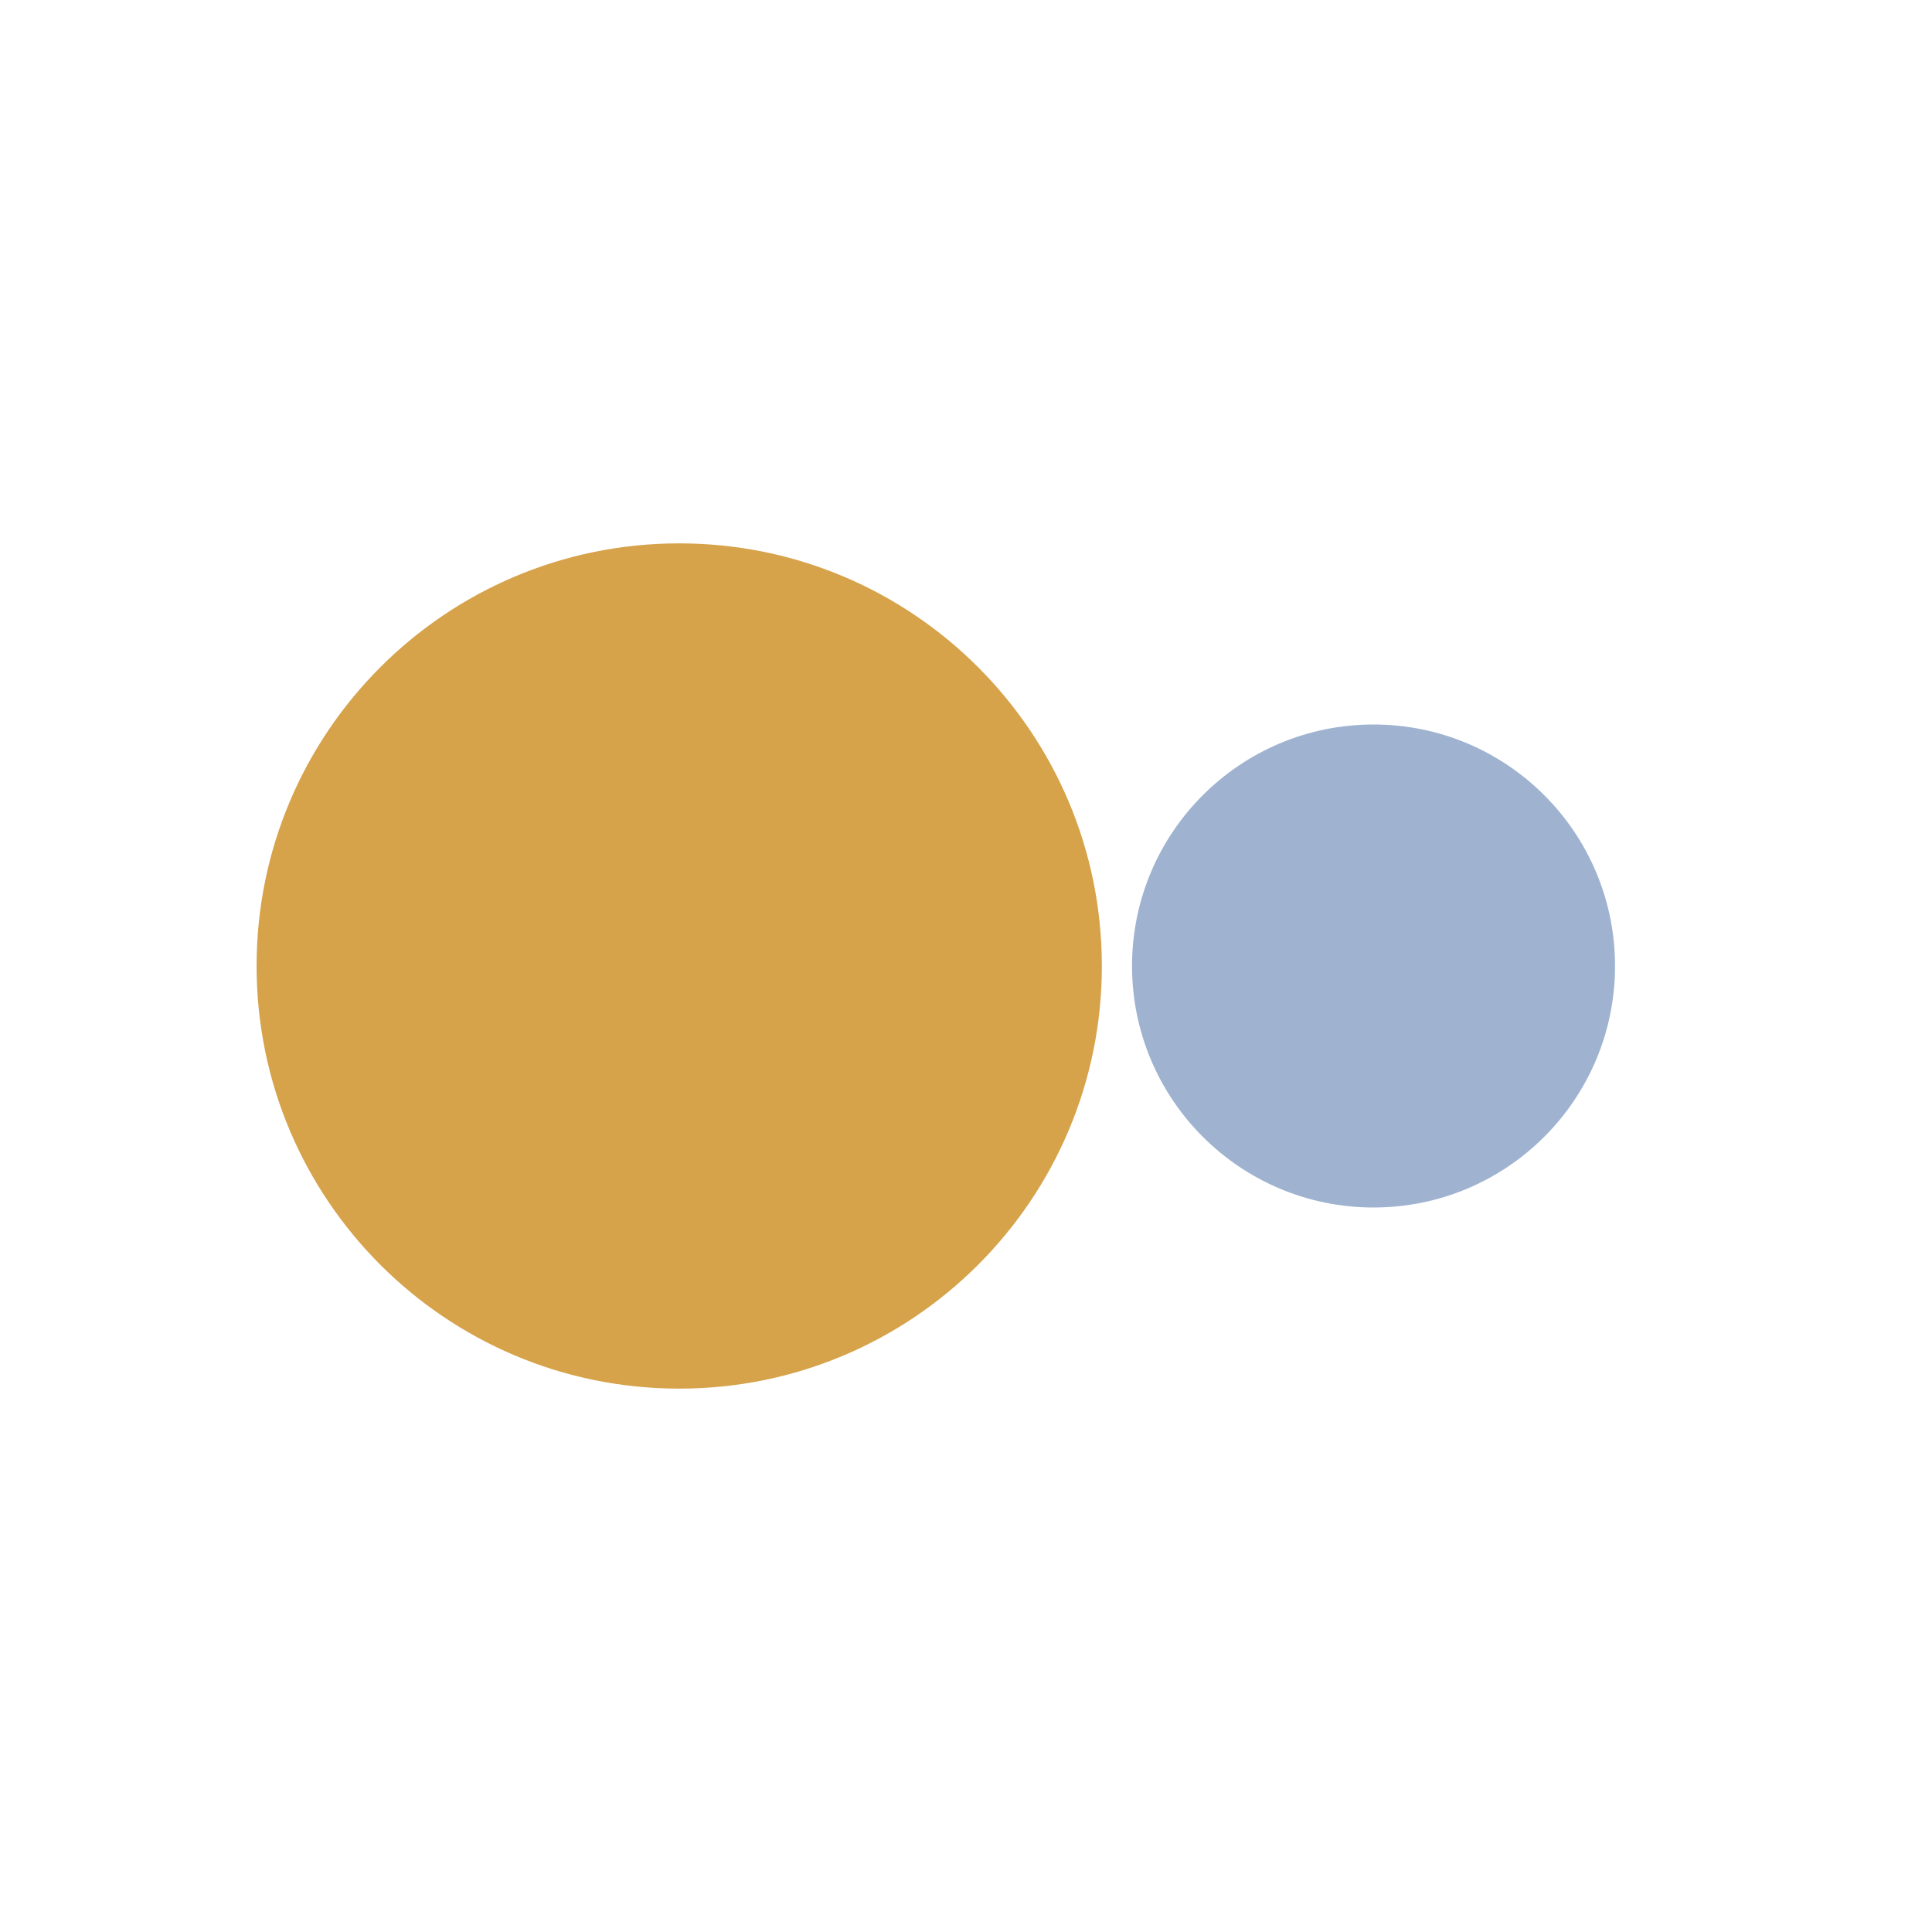
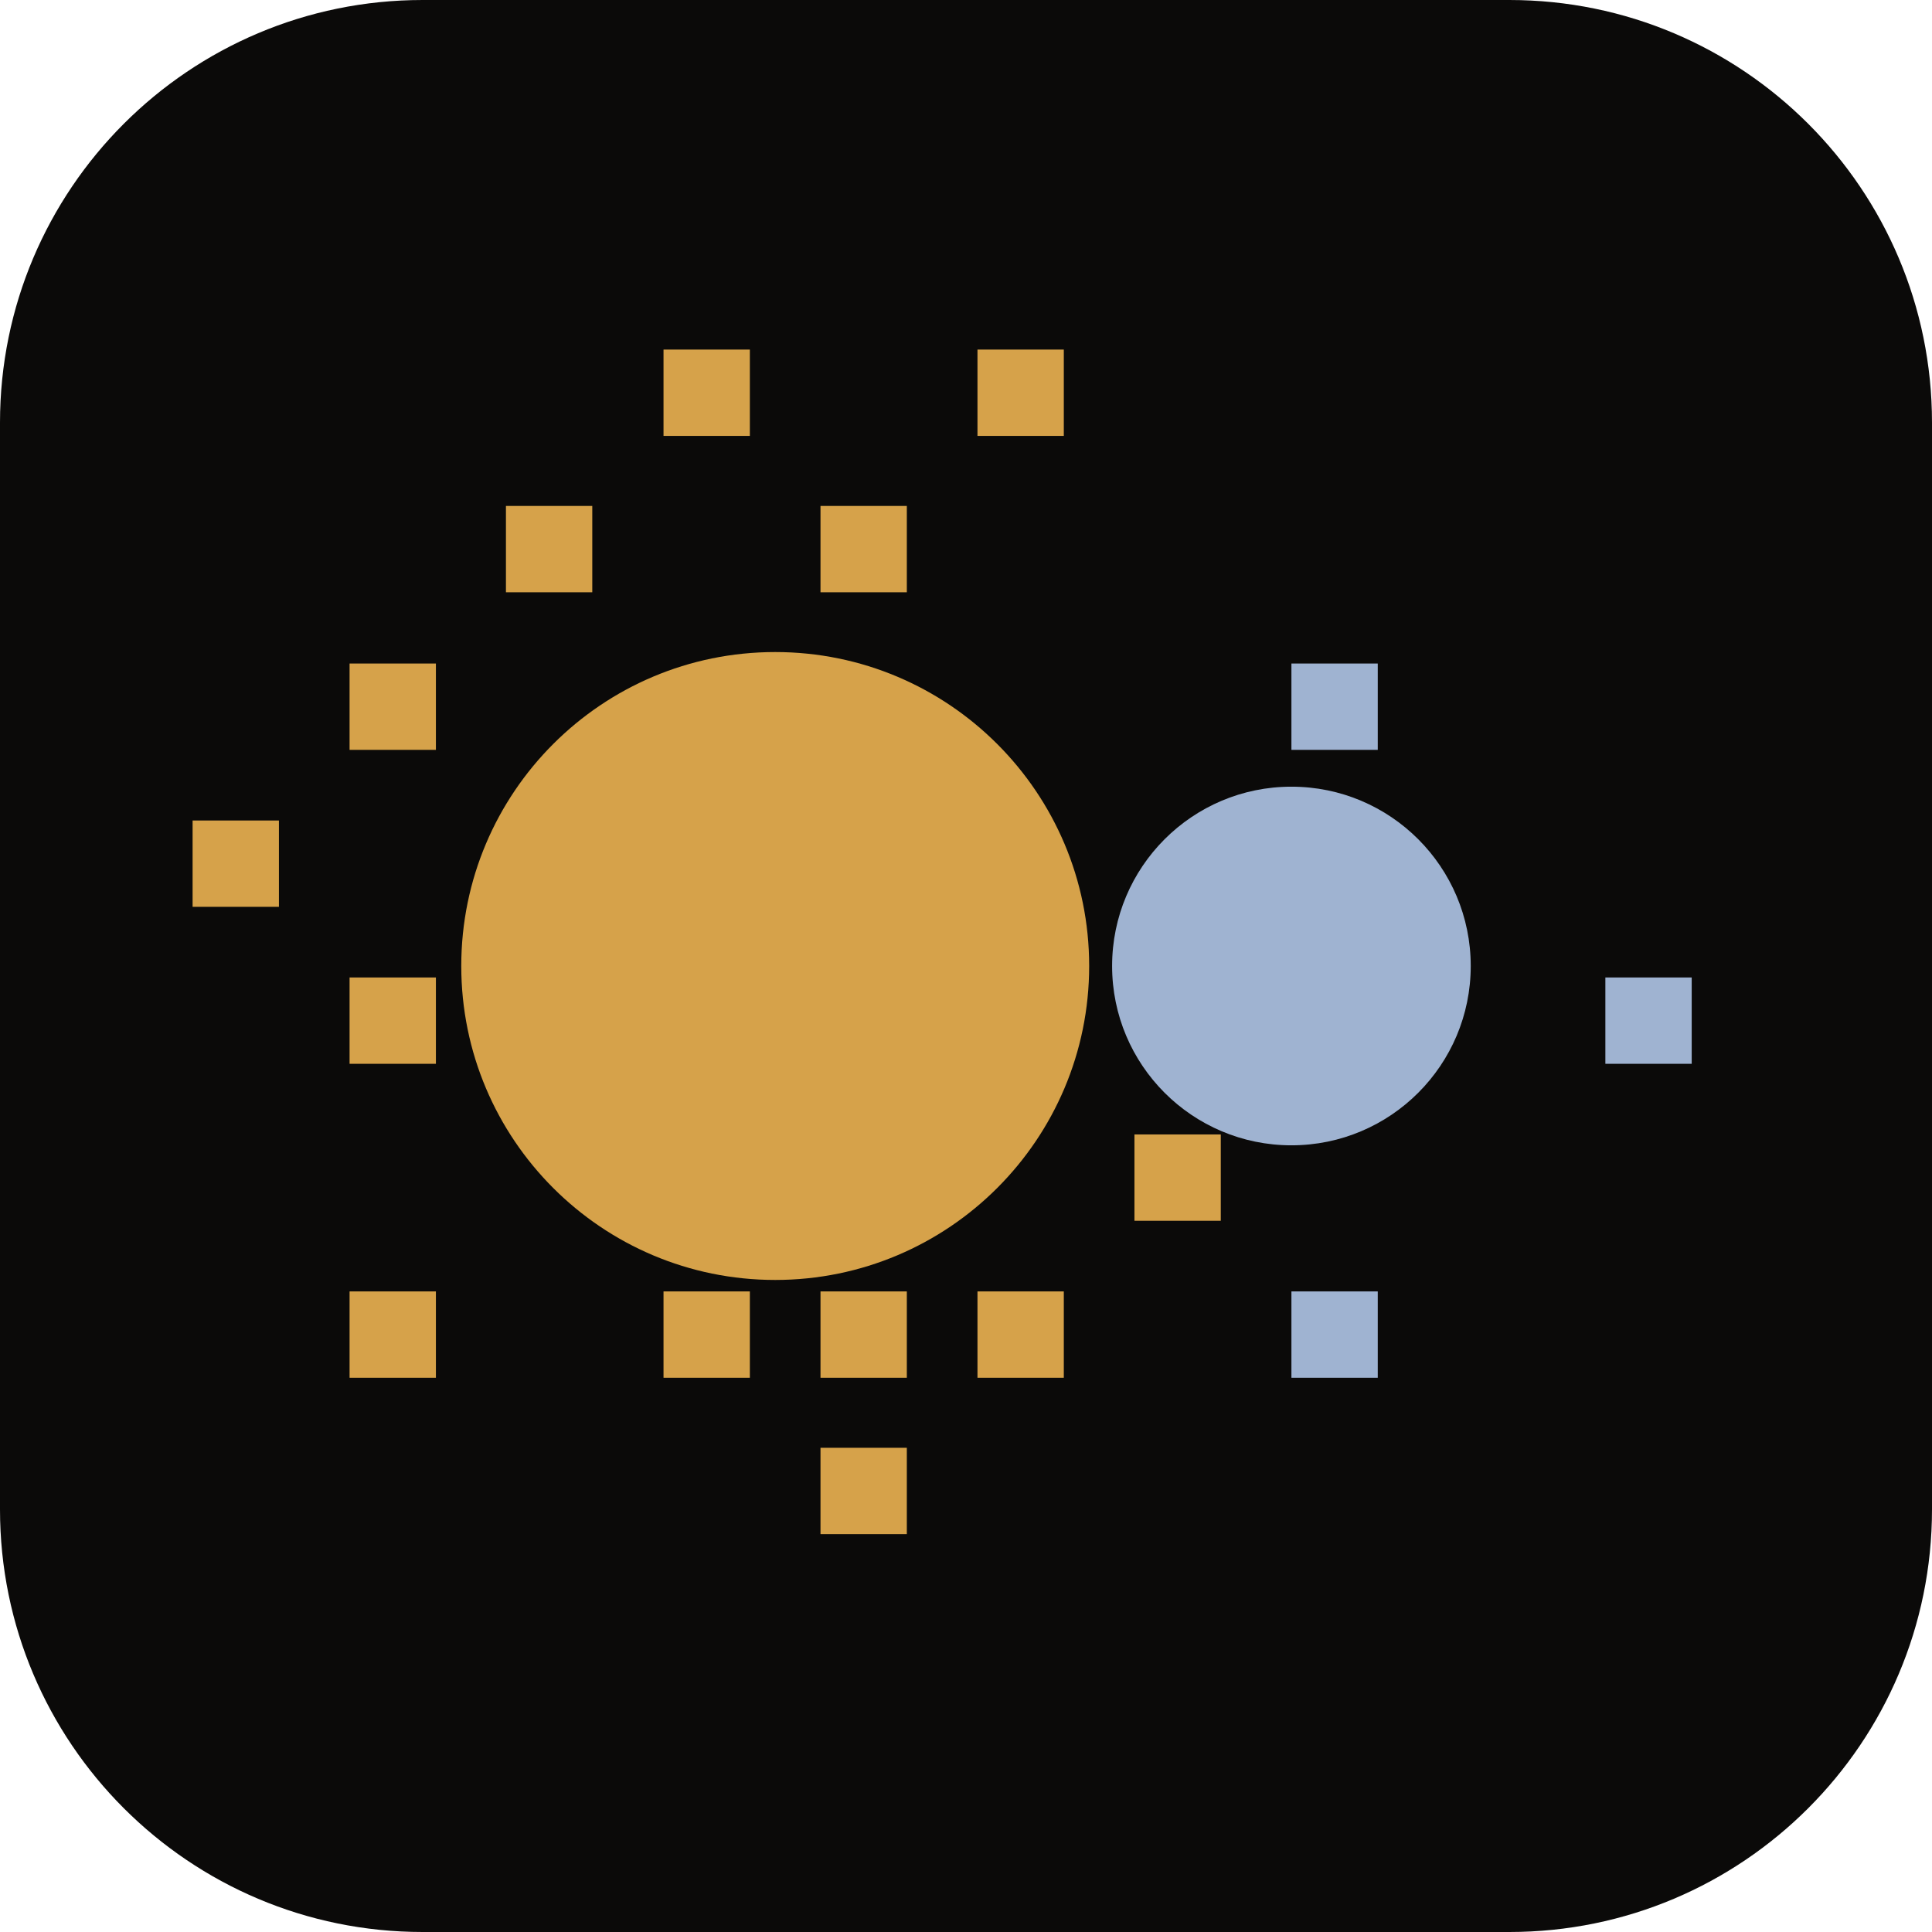
<svg xmlns="http://www.w3.org/2000/svg" viewBox="0 0 32 32" width="32" height="32" role="img" aria-label="auri">
-   <circle cx="11.25" cy="16" r="7" fill="#d6a24a" />
-   <circle cx="22.75" cy="16" r="4" fill="#9fb3d1" />
+   <rect width="32" height="32" rx="7" fill="#0b0a09" />
+   <path fill="#d6a24a" d="M10.99 5.79h1.43v1.43h-1.43zM16.19 5.79h1.43v1.43h-1.43zM8.38 8.38h1.43v1.43h-1.43zM13.59 8.38h1.43v1.43h-1.43zM5.79 10.99h1.43v1.43h-1.43zM3.19 13.59h1.43v1.43h-1.43zM5.79 16.19h1.43v1.43h-1.43zM18.79 18.79h1.43v1.43h-1.43zM5.79 21.39h1.43v1.43h-1.43zM10.99 21.39h1.43v1.43h-1.43zM13.59 21.39h1.43v1.43h-1.43zM16.19 21.39h1.43v1.43h-1.43zM13.59 23.98h1.43v1.43h-1.43z" />
+   <path fill="#9fb3d1" d="M21.39 10.99h1.43v1.43h-1.43zM26.59 16.19h1.43v1.43h-1.43zM21.39 21.39h1.43v1.43h-1.43z" />
+   <circle cx="12.84" cy="16" r="5.2" fill="#d6a24a" />
+   <circle cx="21.39" cy="16" r="2.97" fill="#9fb3d1" />
</svg>
